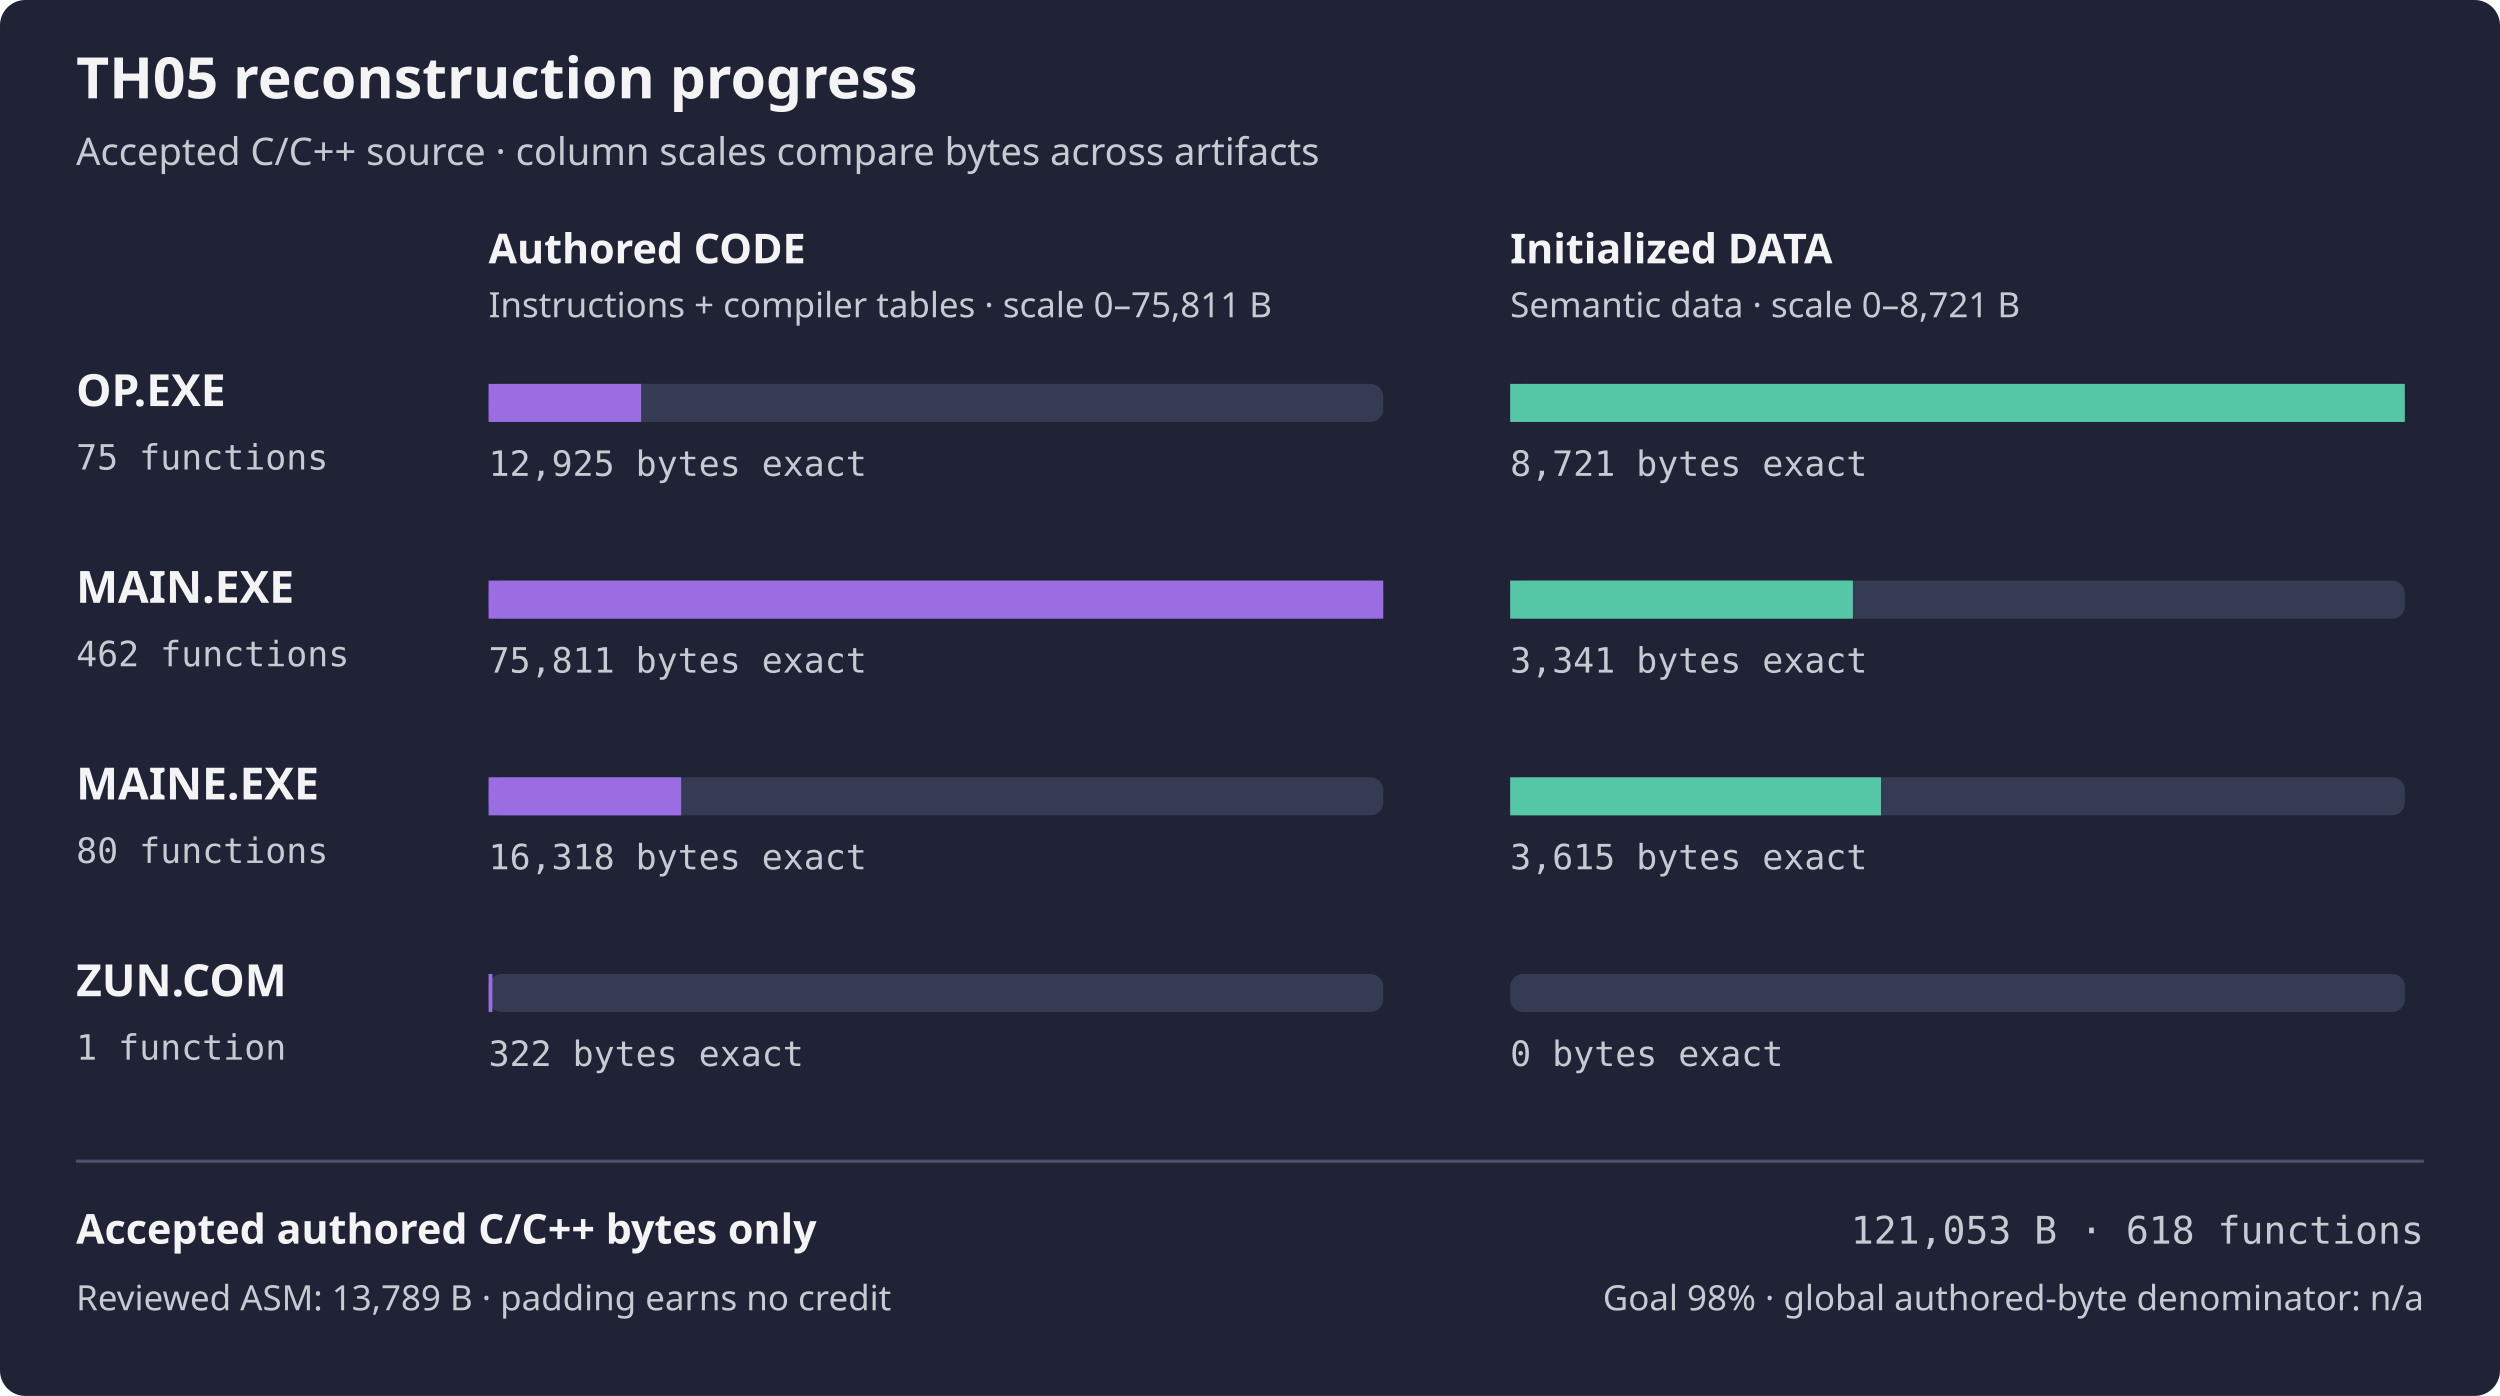
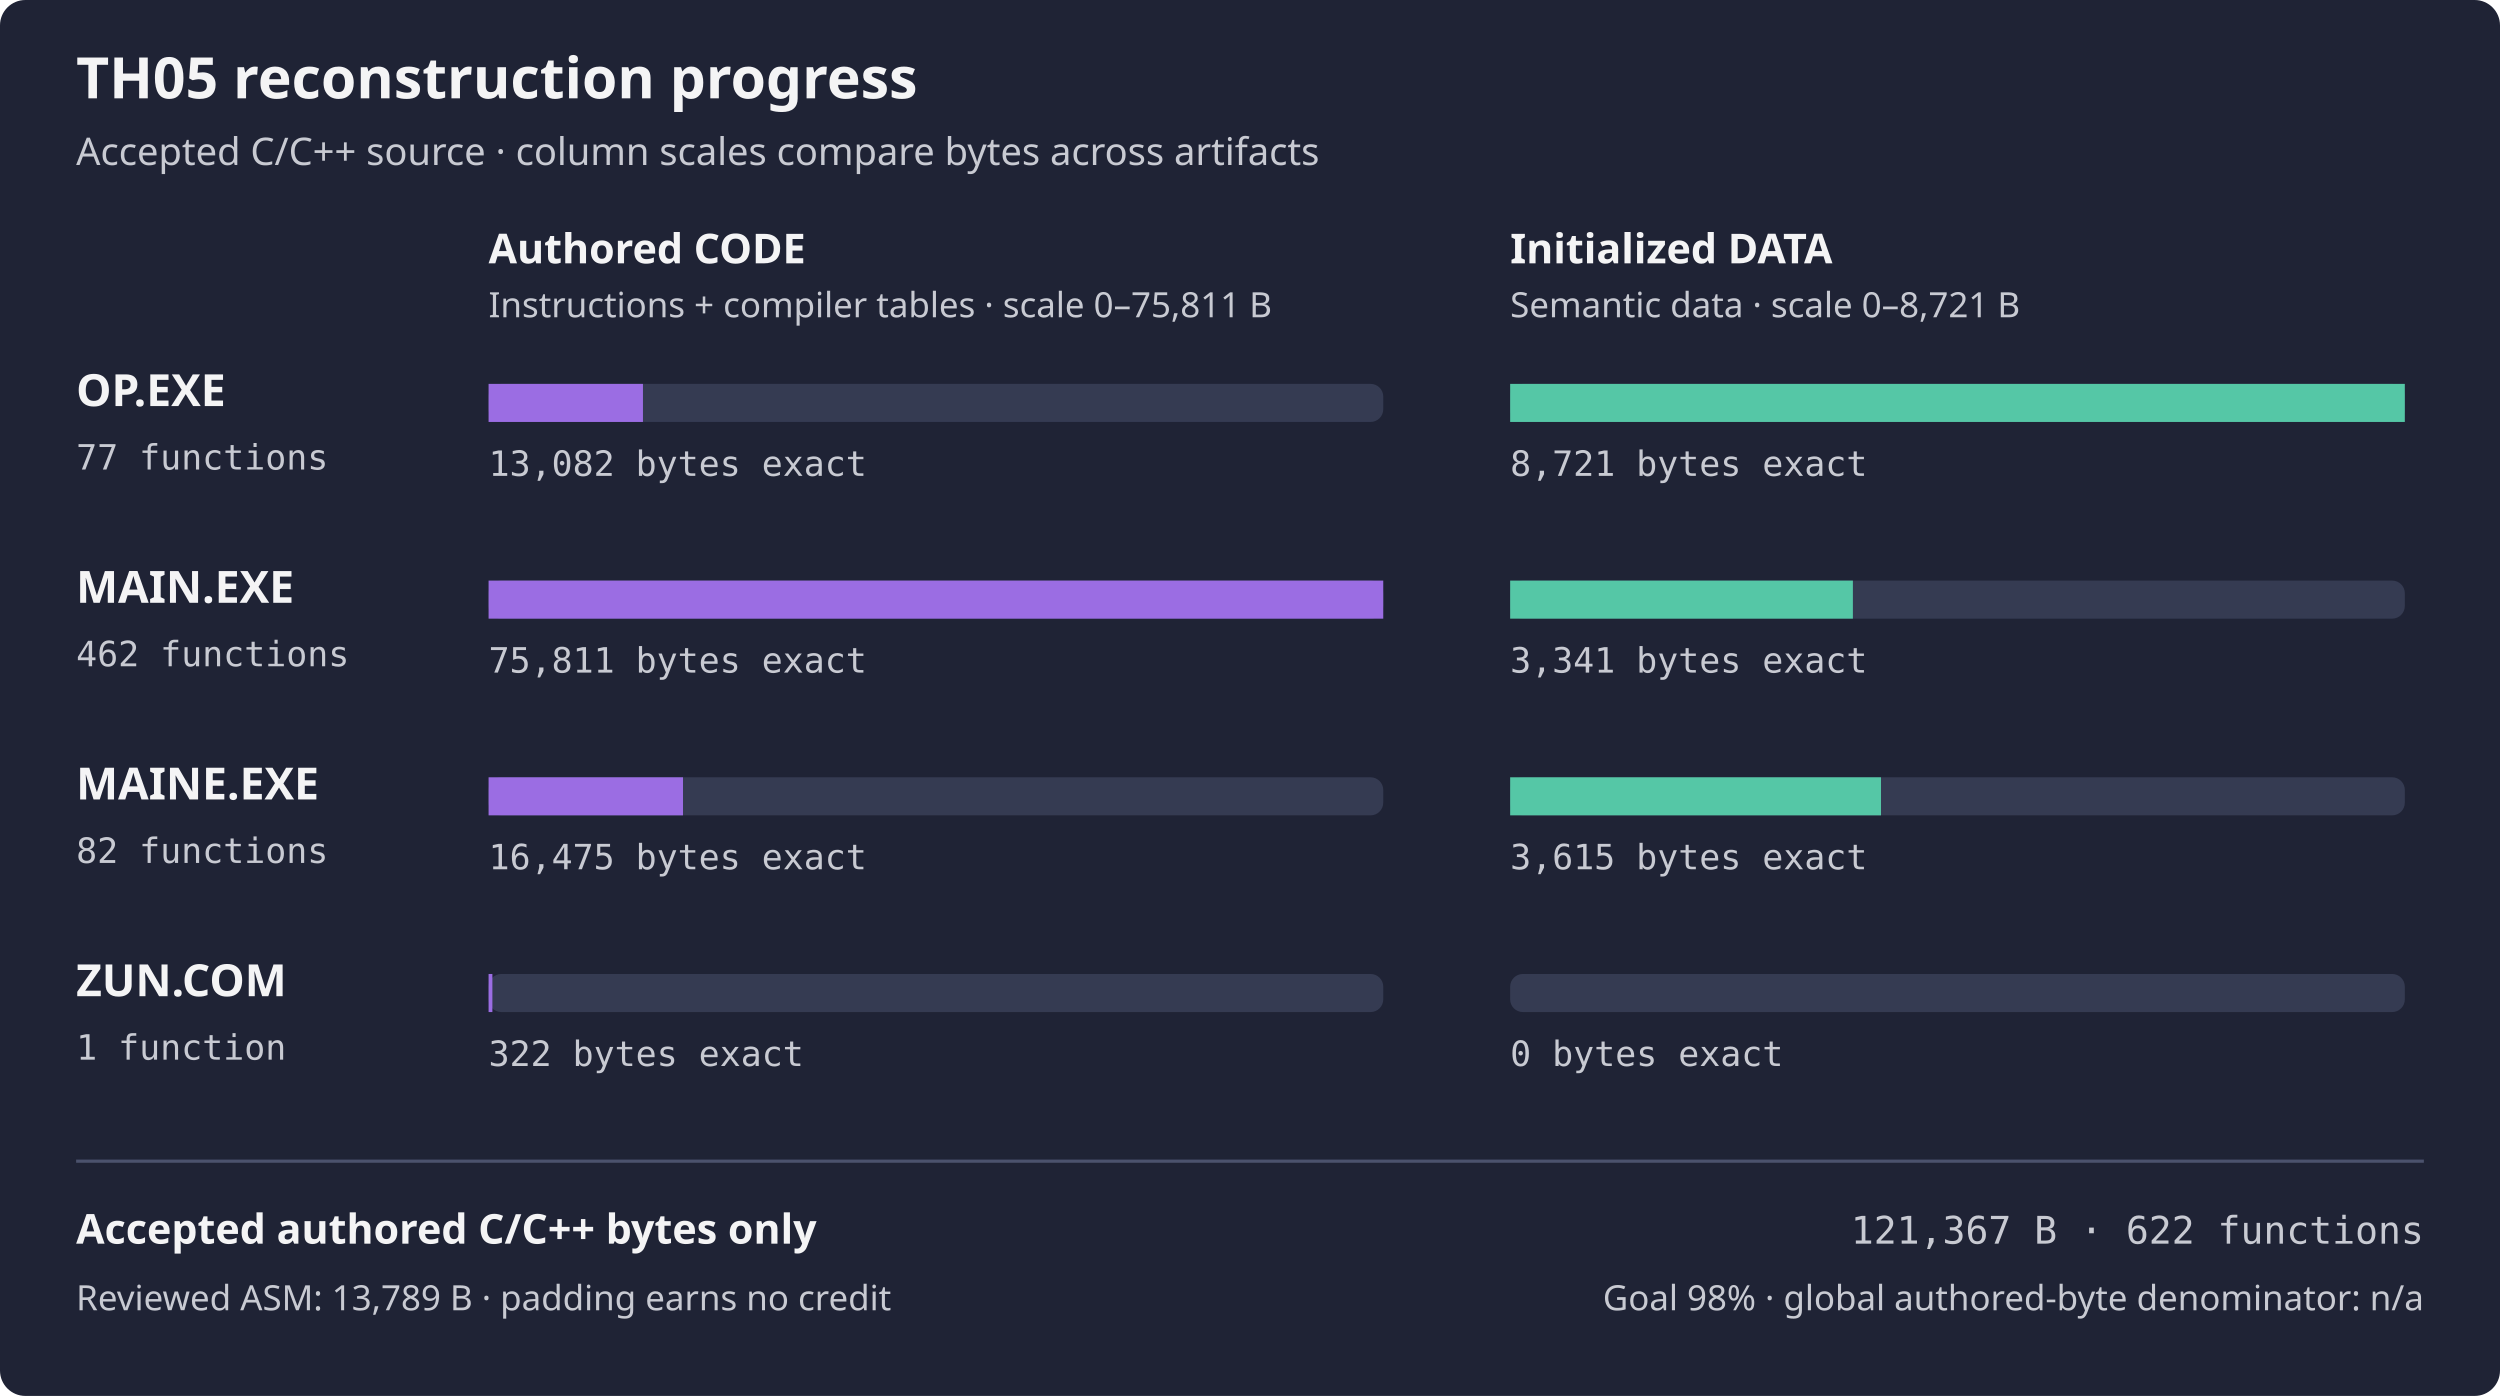
<svg xmlns="http://www.w3.org/2000/svg" width="788" height="440" viewBox="0 0 788 440" role="img" aria-labelledby="title desc">
  <rect width="788" height="440" rx="8" fill="#1f2335" />
  <text x="24" y="31" fill="#f4f4f5" font-family="sans-serif" font-size="18" font-weight="600">TH05 reconstruction progress</text>
  <text x="24" y="52" fill="#c8cad2" font-family="sans-serif" font-size="12">Accepted C/C++ source · column scales compare bytes across artifacts</text>
  <text x="154" y="83" fill="#f4f4f5" font-family="sans-serif" font-size="13" font-weight="600">Authored CODE</text>
  <text x="476" y="83" fill="#f4f4f5" font-family="sans-serif" font-size="13" font-weight="600">Initialized DATA</text>
  <text x="154" y="100" fill="#c8cad2" font-family="sans-serif" font-size="11">Instructions + compiler tables · scale 0–75,811 B</text>
  <text x="476" y="100" fill="#c8cad2" font-family="sans-serif" font-size="11">Semantic data · scale 0–8,721 B</text>
  <text x="24" y="128" fill="#f4f4f5" font-family="sans-serif" font-size="14" font-weight="600">OP.EXE</text>
-   <text x="24" y="148" fill="#c8cad2" font-family="monospace" font-size="11">75 functions</text>
+   <text x="24" y="148" fill="#c8cad2" font-family="monospace" font-size="11">77 functions</text>
  <rect x="154" y="121" width="282" height="12" rx="4" fill="#353b52" />
-   <rect x="154" y="121" width="48.08" height="12" fill="#9b6de3" />
+   <rect x="154" y="121" width="48.66" height="12" fill="#9b6de3" />
  <rect x="476" y="121" width="282" height="12" rx="4" fill="#353b52" />
  <rect x="476" y="121" width="282.00" height="12" fill="#55c7a6" />
-   <text x="154" y="150" fill="#c8cad2" font-family="monospace" font-size="11">12,925 bytes exact</text>
+   <text x="154" y="150" fill="#c8cad2" font-family="monospace" font-size="11">13,082 bytes exact</text>
  <text x="476" y="150" fill="#c8cad2" font-family="monospace" font-size="11">8,721 bytes exact</text>
  <text x="24" y="190" fill="#f4f4f5" font-family="sans-serif" font-size="14" font-weight="600">MAIN.EXE</text>
  <text x="24" y="210" fill="#c8cad2" font-family="monospace" font-size="11">462 functions</text>
  <rect x="154" y="183" width="282" height="12" rx="4" fill="#353b52" />
  <rect x="154" y="183" width="282.00" height="12" fill="#9b6de3" />
  <rect x="476" y="183" width="282" height="12" rx="4" fill="#353b52" />
  <rect x="476" y="183" width="108.03" height="12" fill="#55c7a6" />
  <text x="154" y="212" fill="#c8cad2" font-family="monospace" font-size="11">75,811 bytes exact</text>
  <text x="476" y="212" fill="#c8cad2" font-family="monospace" font-size="11">3,341 bytes exact</text>
  <text x="24" y="252" fill="#f4f4f5" font-family="sans-serif" font-size="14" font-weight="600">MAINE.EXE</text>
-   <text x="24" y="272" fill="#c8cad2" font-family="monospace" font-size="11">80 functions</text>
+   <text x="24" y="272" fill="#c8cad2" font-family="monospace" font-size="11">82 functions</text>
  <rect x="154" y="245" width="282" height="12" rx="4" fill="#353b52" />
-   <rect x="154" y="245" width="60.70" height="12" fill="#9b6de3" />
+   <rect x="154" y="245" width="61.28" height="12" fill="#9b6de3" />
  <rect x="476" y="245" width="282" height="12" rx="4" fill="#353b52" />
  <rect x="476" y="245" width="116.89" height="12" fill="#55c7a6" />
-   <text x="154" y="274" fill="#c8cad2" font-family="monospace" font-size="11">16,318 bytes exact</text>
+   <text x="154" y="274" fill="#c8cad2" font-family="monospace" font-size="11">16,475 bytes exact</text>
  <text x="476" y="274" fill="#c8cad2" font-family="monospace" font-size="11">3,615 bytes exact</text>
  <text x="24" y="314" fill="#f4f4f5" font-family="sans-serif" font-size="14" font-weight="600">ZUN.COM</text>
  <text x="24" y="334" fill="#c8cad2" font-family="monospace" font-size="11">1 function</text>
  <rect x="154" y="307" width="282" height="12" rx="4" fill="#353b52" />
  <rect x="154" y="307" width="1.20" height="12" fill="#9b6de3" />
  <rect x="476" y="307" width="282" height="12" rx="4" fill="#353b52" />
  <rect x="476" y="307" width="0.00" height="12" fill="#55c7a6" />
  <text x="154" y="336" fill="#c8cad2" font-family="monospace" font-size="11">322 bytes exact</text>
  <text x="476" y="336" fill="#c8cad2" font-family="monospace" font-size="11">0 bytes exact</text>
  <path d="M24 366 H764" stroke="#4b526d" />
  <text x="24" y="392" fill="#f4f4f5" font-family="sans-serif" font-size="13" font-weight="600">Accepted authored C/C++ bytes only</text>
-   <text x="764" y="392" fill="#c8cad2" font-family="monospace" text-anchor="end" font-size="12">121,053 B · 618 functions</text>
+   <text x="764" y="392" fill="#c8cad2" font-family="monospace" text-anchor="end" font-size="12">121,367 B · 622 functions</text>
  <text x="24" y="413" fill="#c8cad2" font-family="sans-serif" font-size="11">Reviewed ASM: 13,789 B · padding earns no credit</text>
  <text x="764" y="413" fill="#c8cad2" font-family="sans-serif" text-anchor="end" font-size="11">Goal 98% · global authored-byte denominator: n/a</text>
</svg>
